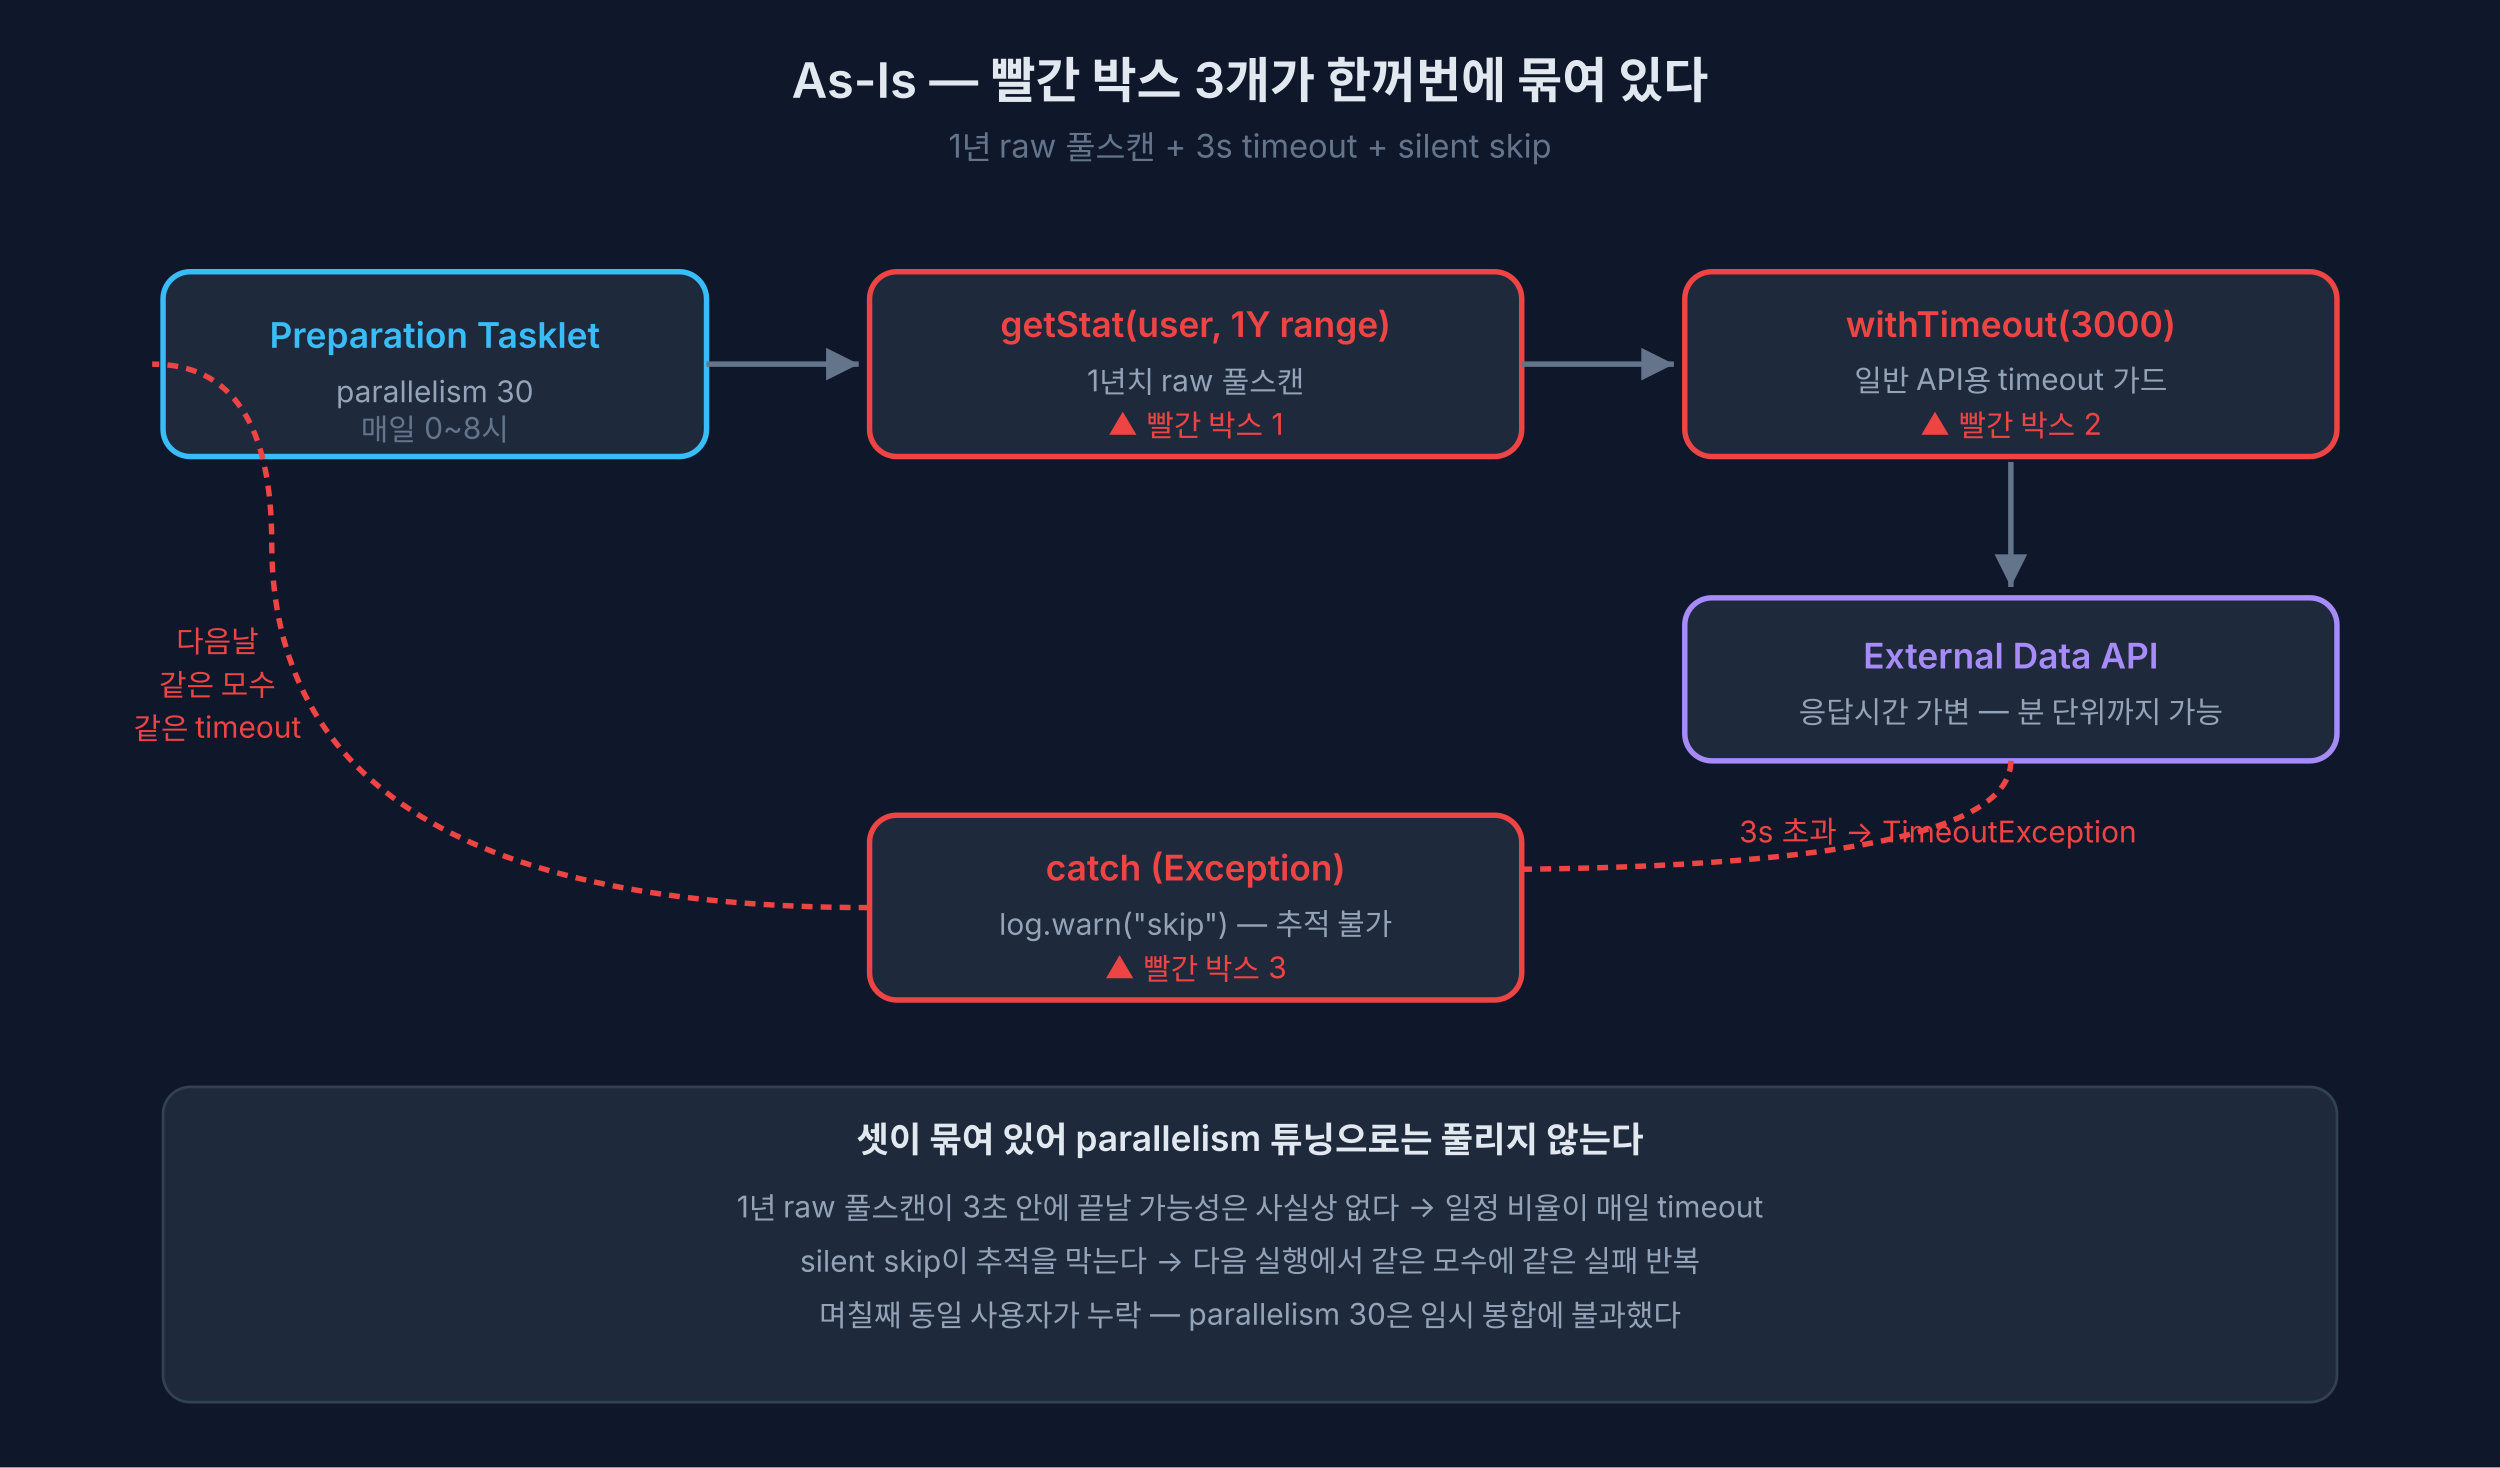
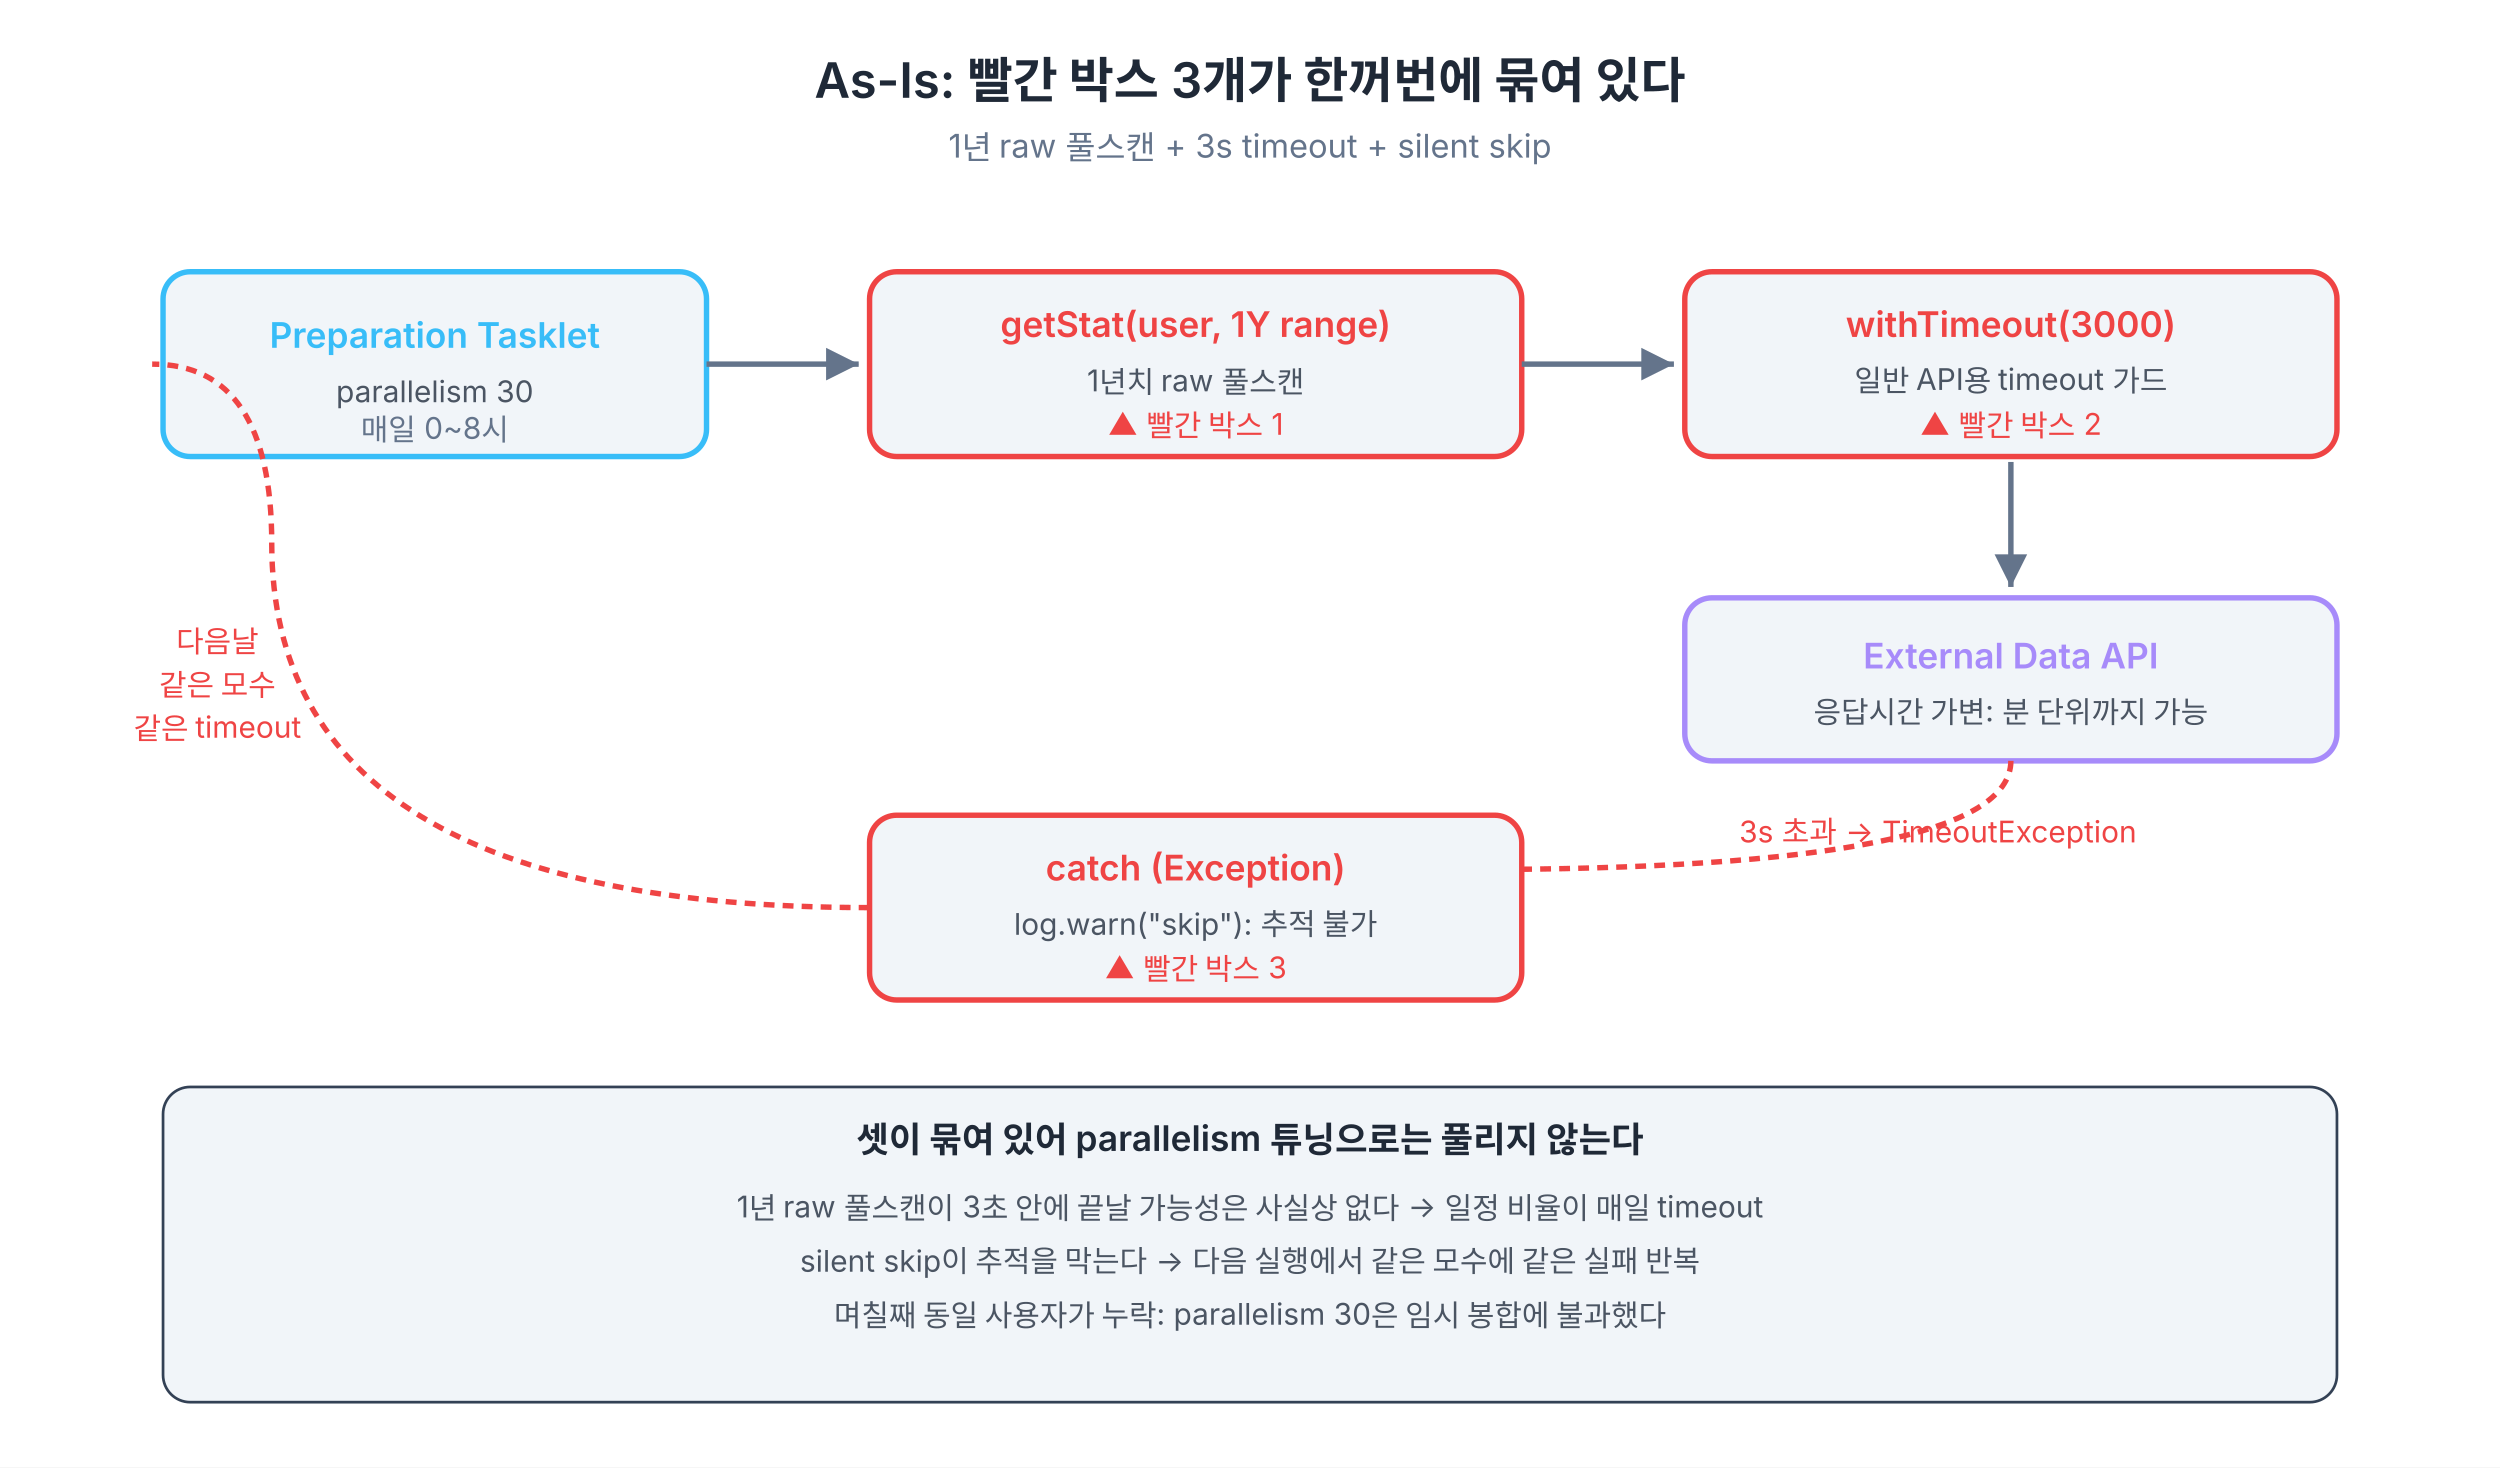
<svg xmlns="http://www.w3.org/2000/svg" viewBox="0 0 920 540" font-family="system-ui, -apple-system, sans-serif">
-   <rect width="920" height="540" fill="#0f172a" />
-   <text x="460" y="36" fill="#e2e8f0" font-size="18" font-weight="600" text-anchor="middle">As-Is — 빨간 박스 3개가 한꺼번에 묶여 있다</text>
+   <rect width="920" height="540" fill="#ffffff" />
+   <text x="460" y="36" fill="#1f2937" font-size="18" font-weight="600" text-anchor="middle">As-Is: 빨간 박스 3개가 한꺼번에 묶여 있다</text>
  <text x="460" y="58" fill="#64748b" font-size="12" text-anchor="middle">1년 raw 풀스캔 + 3s timeout + silent skip</text>
  <defs>
    <marker id="arrA" viewBox="0 0 10 10" refX="10" refY="5" markerWidth="6" markerHeight="6" orient="auto">
      <path d="M 0 0 L 10 5 L 0 10 z" fill="#64748b" />
    </marker>
    <marker id="arrErr" viewBox="0 0 10 10" refX="10" refY="5" markerWidth="6" markerHeight="6" orient="auto">
      <path d="M 0 0 L 10 5 L 0 10 z" fill="#ef4444" />
    </marker>
  </defs>
-   <rect x="60" y="100" width="200" height="68" rx="10" fill="#1e293b" stroke="#38bdf8" stroke-width="2" />
+   <rect x="60" y="100" width="200" height="68" rx="10" fill="#f1f5f9" stroke="#38bdf8" stroke-width="2" />
  <text x="160" y="128" fill="#38bdf8" font-size="13" font-weight="600" text-anchor="middle">Preparation Tasklet</text>
-   <text x="160" y="148" fill="#94a3b8" font-size="11" text-anchor="middle">parallelism 30</text>
+   <text x="160" y="148" fill="#4b5563" font-size="11" text-anchor="middle">parallelism 30</text>
  <text x="160" y="162" fill="#64748b" font-size="11" text-anchor="middle">매일 0~8시</text>
-   <rect x="320" y="100" width="240" height="68" rx="10" fill="#1e293b" stroke="#ef4444" stroke-width="2" />
+   <rect x="320" y="100" width="240" height="68" rx="10" fill="#f1f5f9" stroke="#ef4444" stroke-width="2" />
  <text x="440" y="124" fill="#ef4444" font-size="13" font-weight="600" text-anchor="middle">getStat(user, 1Y range)</text>
-   <text x="440" y="144" fill="#94a3b8" font-size="11" text-anchor="middle">1년치 raw 풀스캔</text>
+   <text x="440" y="144" fill="#4b5563" font-size="11" text-anchor="middle">1년치 raw 풀스캔</text>
  <text x="440" y="160" fill="#ef4444" font-size="11" text-anchor="middle">▲ 빨간 박스 1</text>
-   <rect x="620" y="100" width="240" height="68" rx="10" fill="#1e293b" stroke="#ef4444" stroke-width="2" />
+   <rect x="620" y="100" width="240" height="68" rx="10" fill="#f1f5f9" stroke="#ef4444" stroke-width="2" />
  <text x="740" y="124" fill="#ef4444" font-size="13" font-weight="600" text-anchor="middle">withTimeout(3000)</text>
-   <text x="740" y="144" fill="#94a3b8" font-size="11" text-anchor="middle">일반 API용 timeout 가드</text>
+   <text x="740" y="144" fill="#4b5563" font-size="11" text-anchor="middle">일반 API용 timeout 가드</text>
  <text x="740" y="160" fill="#ef4444" font-size="11" text-anchor="middle">▲ 빨간 박스 2</text>
  <line x1="260" y1="134" x2="316" y2="134" stroke="#64748b" stroke-width="2" marker-end="url(#arrA)" />
  <line x1="560" y1="134" x2="616" y2="134" stroke="#64748b" stroke-width="2" marker-end="url(#arrA)" />
-   <rect x="620" y="220" width="240" height="60" rx="10" fill="#1e293b" stroke="#a78bfa" stroke-width="2" />
+   <rect x="620" y="220" width="240" height="60" rx="10" fill="#f1f5f9" stroke="#a78bfa" stroke-width="2" />
  <text x="740" y="246" fill="#a78bfa" font-size="13" font-weight="600" text-anchor="middle">External Data API</text>
-   <text x="740" y="266" fill="#94a3b8" font-size="11" text-anchor="middle">응답시간 가변 — 분 단위까지 가능</text>
+   <text x="740" y="266" fill="#4b5563" font-size="11" text-anchor="middle">응답시간 가변: 분 단위까지 가능</text>
  <line x1="740" y1="170" x2="740" y2="216" stroke="#64748b" stroke-width="2" marker-end="url(#arrA)" />
  <path d="M 740 280 Q 740 320 540 320" stroke="#ef4444" stroke-width="2" stroke-dasharray="4 3" fill="none" marker-end="url(#arrErr)" />
  <text x="640" y="310" fill="#ef4444" font-size="11">3s 초과 → TimeoutException</text>
-   <rect x="320" y="300" width="240" height="68" rx="10" fill="#1e293b" stroke="#ef4444" stroke-width="2" />
+   <rect x="320" y="300" width="240" height="68" rx="10" fill="#f1f5f9" stroke="#ef4444" stroke-width="2" />
  <text x="440" y="324" fill="#ef4444" font-size="13" font-weight="600" text-anchor="middle">catch (Exception)</text>
-   <text x="440" y="344" fill="#94a3b8" font-size="11" text-anchor="middle">log.warn("skip") — 추적 불가</text>
+   <text x="440" y="344" fill="#4b5563" font-size="11" text-anchor="middle">log.warn("skip"): 추적 불가</text>
  <text x="440" y="360" fill="#ef4444" font-size="11" text-anchor="middle">▲ 빨간 박스 3</text>
  <path d="M 320 334 Q 100 334 100 200 Q 100 134 56 134" stroke="#ef4444" stroke-width="2" stroke-dasharray="4 3" fill="none" />
  <text x="80" y="240" fill="#ef4444" font-size="11" text-anchor="middle">다음날</text>
  <text x="80" y="256" fill="#ef4444" font-size="11" text-anchor="middle">같은 모수</text>
  <text x="80" y="272" fill="#ef4444" font-size="11" text-anchor="middle">같은 timeout</text>
-   <rect x="60" y="400" width="800" height="116" rx="10" fill="#1e293b" stroke="#334155" stroke-width="1" />
-   <text x="460" y="424" fill="#e2e8f0" font-size="13" font-weight="600" text-anchor="middle">셋이 묶여 있어 parallelism 튜닝으로는 풀리지 않는다</text>
-   <text x="460" y="448" fill="#94a3b8" font-size="11" text-anchor="middle">1년 raw 풀스캔이 3초 안에 끝날 가능성은 사실상 없다 → 일정 비율이 매일 timeout</text>
-   <text x="460" y="468" fill="#94a3b8" font-size="11" text-anchor="middle">silent skip이 추적을 막는다 → 다음 실행에서 같은 모수에 같은 실패 반복</text>
-   <text x="460" y="488" fill="#94a3b8" font-size="11" text-anchor="middle">며칠째 동일 사용자가 누락 — parallelism 30은 임시 봉합에 불과했다</text>
+   <rect x="60" y="400" width="800" height="116" rx="10" fill="#f1f5f9" stroke="#334155" stroke-width="1" />
+   <text x="460" y="424" fill="#1f2937" font-size="13" font-weight="600" text-anchor="middle">셋이 묶여 있어 parallelism 튜닝으로는 풀리지 않는다</text>
+   <text x="460" y="448" fill="#4b5563" font-size="11" text-anchor="middle">1년 raw 풀스캔이 3초 안에 끝날 가능성은 사실상 없다 → 일정 비율이 매일 timeout</text>
+   <text x="460" y="468" fill="#4b5563" font-size="11" text-anchor="middle">silent skip이 추적을 막는다 → 다음 실행에서 같은 모수에 같은 실패 반복</text>
+   <text x="460" y="488" fill="#4b5563" font-size="11" text-anchor="middle">며칠째 동일 사용자가 누락: parallelism 30은 임시 봉합에 불과했다</text>
</svg>
